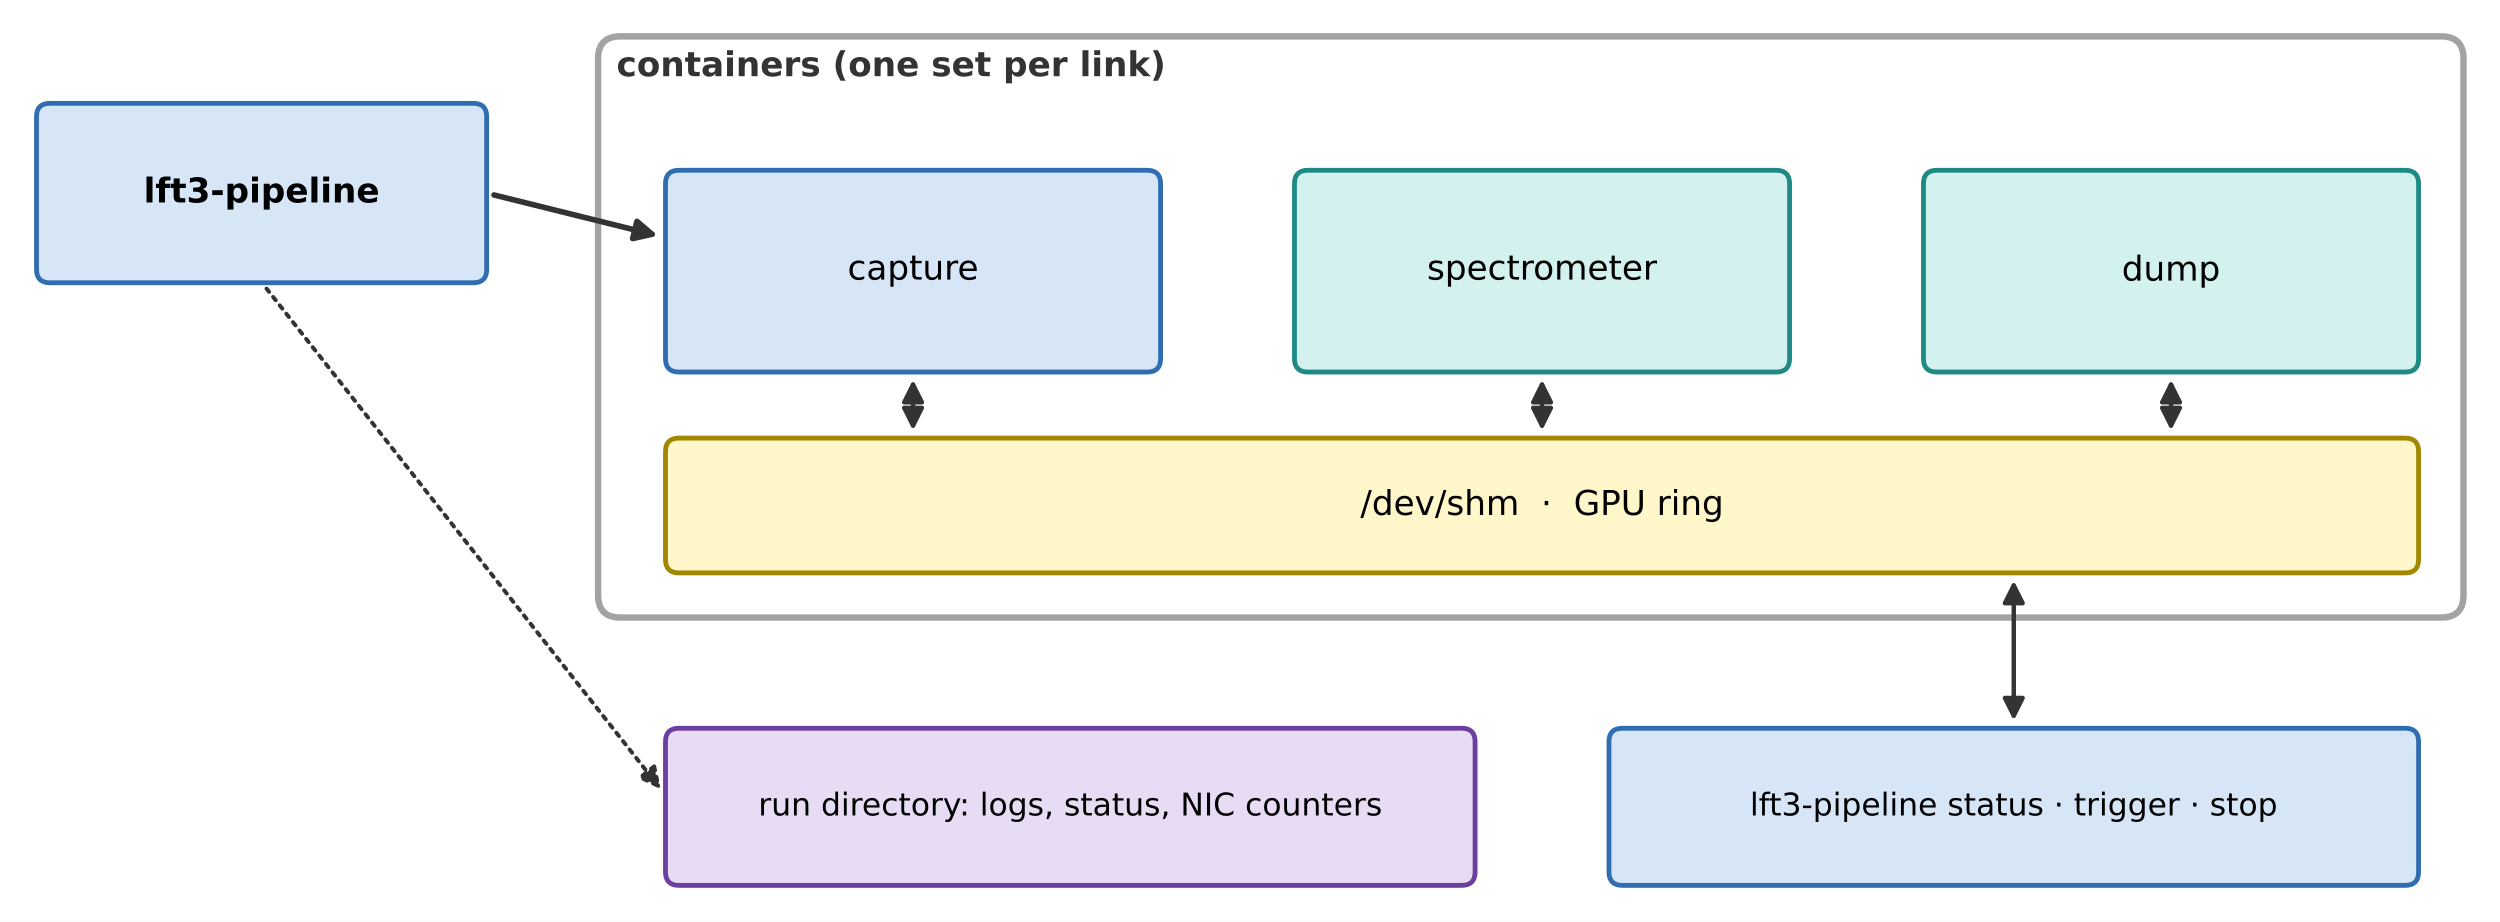
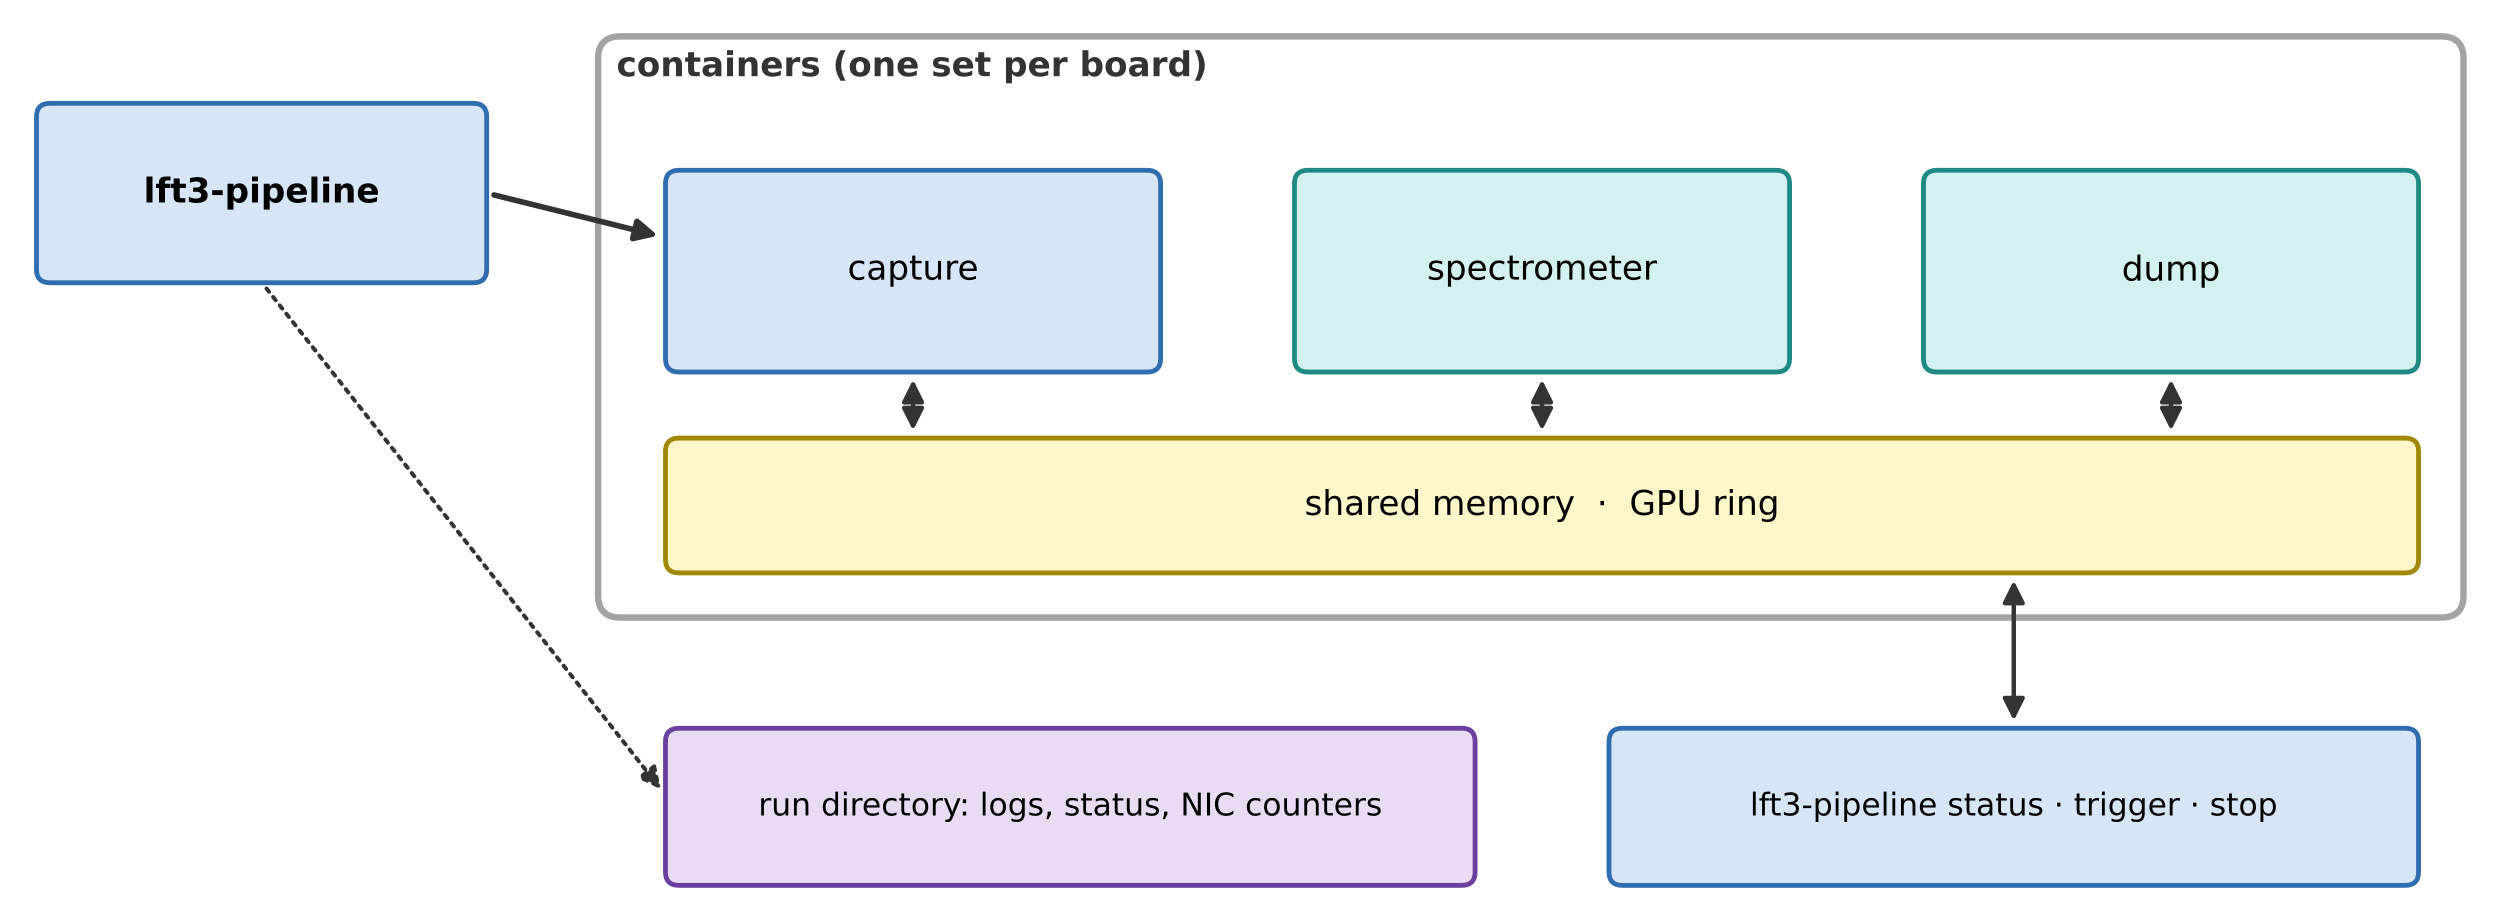
<svg xmlns="http://www.w3.org/2000/svg" xml:space="preserve" width="621pt" height="228.96pt" viewBox="0 0 621 228.96" version="1.1">
  <defs>
    <style type="text/css">*{stroke-linejoin: round; stroke-linecap: butt}</style>
  </defs>
  <g id="figure_1">
    <g id="patch_1">
      <path d="M 0 228.96  L 621 228.96  L 621 0  L 0 0  z " style="fill: #ffffff" />
    </g>
    <g id="axes_1">
      <g id="patch_2">
-         <path d="M 12.416 70.239  L 117.544 70.239  Q 120.892 70.239 120.892 66.912  L 120.892 28.992  Q 120.892 25.665 117.544 25.665  L 12.416 25.665  Q 9.068 25.665 9.068 28.992  L 9.068 66.912  Q 9.068 70.239 12.416 70.239  z " clip-path="url(#pfab1e435d4)" style="fill: #d6e6f7; stroke: #2f6db0; stroke-width: 1.2; stroke-linejoin: miter" />
+         <path d="M 12.416 70.239  L 117.544 70.239  Q 120.892 70.239 120.892 66.912  L 120.892 28.992  Q 120.892 25.665 117.544 25.665  L 12.416 25.665  Q 9.068 25.665 9.068 28.992  L 9.068 66.912  Q 9.068 70.239 12.416 70.239  z " clip-path="url(#p92d006c2a2)" style="fill: #d6e6f7; stroke: #2f6db0; stroke-width: 1.2; stroke-linejoin: miter" />
      </g>
      <g id="patch_3">
-         <path d="M 154.148 153.399  L 606.352 153.399  Q 611.932 153.399 611.932 147.855  L 611.932 14.577  Q 611.932 9.033 606.352 9.033  L 154.148 9.033  Q 148.568 9.033 148.568 14.577  L 148.568 147.855  Q 148.568 153.399 154.148 153.399  z " clip-path="url(#pfab1e435d4)" style="fill: #ffffff; opacity: 0.45; stroke: #333333; stroke-width: 1.6; stroke-linejoin: miter" />
+         <path d="M 154.148 153.399  L 606.352 153.399  Q 611.932 153.399 611.932 147.855  L 611.932 14.577  Q 611.932 9.033 606.352 9.033  L 154.148 9.033  Q 148.568 9.033 148.568 14.577  L 148.568 147.855  Q 148.568 153.399 154.148 153.399  z " clip-path="url(#p92d006c2a2)" style="fill: #ffffff; opacity: 0.45; stroke: #333333; stroke-width: 1.6; stroke-linejoin: miter" />
      </g>
      <g id="patch_4">
-         <path d="M 168.656 92.415  L 284.944 92.415  Q 288.292 92.415 288.292 89.088  L 288.292 45.624  Q 288.292 42.297 284.944 42.297  L 168.656 42.297  Q 165.308 42.297 165.308 45.624  L 165.308 89.088  Q 165.308 92.415 168.656 92.415  z " clip-path="url(#pfab1e435d4)" style="fill: #d6e6f7; stroke: #2f6db0; stroke-width: 1.2; stroke-linejoin: miter" />
+         <path d="M 168.656 92.415  L 284.944 92.415  Q 288.292 92.415 288.292 89.088  L 288.292 45.624  Q 288.292 42.297 284.944 42.297  L 168.656 42.297  Q 165.308 42.297 165.308 45.624  L 165.308 89.088  Q 165.308 92.415 168.656 92.415  z " clip-path="url(#p92d006c2a2)" style="fill: #d6e6f7; stroke: #2f6db0; stroke-width: 1.2; stroke-linejoin: miter" />
      </g>
      <g id="patch_5">
-         <path d="M 324.896 92.415  L 441.184 92.415  Q 444.532 92.415 444.532 89.088  L 444.532 45.624  Q 444.532 42.297 441.184 42.297  L 324.896 42.297  Q 321.548 42.297 321.548 45.624  L 321.548 89.088  Q 321.548 92.415 324.896 92.415  z " clip-path="url(#pfab1e435d4)" style="fill: #d2f1ef; stroke: #1f8a83; stroke-width: 1.2; stroke-linejoin: miter" />
+         <path d="M 324.896 92.415  L 441.184 92.415  Q 444.532 92.415 444.532 89.088  L 444.532 45.624  Q 444.532 42.297 441.184 42.297  L 324.896 42.297  Q 321.548 42.297 321.548 45.624  L 321.548 89.088  Q 321.548 92.415 324.896 92.415  z " clip-path="url(#p92d006c2a2)" style="fill: #d2f1ef; stroke: #1f8a83; stroke-width: 1.2; stroke-linejoin: miter" />
      </g>
      <g id="patch_6">
-         <path d="M 481.136 92.415  L 597.424 92.415  Q 600.772 92.415 600.772 89.088  L 600.772 45.624  Q 600.772 42.297 597.424 42.297  L 481.136 42.297  Q 477.788 42.297 477.788 45.624  L 477.788 89.088  Q 477.788 92.415 481.136 92.415  z " clip-path="url(#pfab1e435d4)" style="fill: #d2f1ef; stroke: #1f8a83; stroke-width: 1.2; stroke-linejoin: miter" />
+         <path d="M 481.136 92.415  L 597.424 92.415  Q 600.772 92.415 600.772 89.088  L 600.772 45.624  Q 600.772 42.297 597.424 42.297  L 481.136 42.297  Q 477.788 42.297 477.788 45.624  L 477.788 89.088  Q 477.788 92.415 481.136 92.415  z " clip-path="url(#p92d006c2a2)" style="fill: #d2f1ef; stroke: #1f8a83; stroke-width: 1.2; stroke-linejoin: miter" />
      </g>
      <g id="patch_7">
-         <path d="M 168.656 142.311  L 597.424 142.311  Q 600.772 142.311 600.772 138.984  L 600.772 112.152  Q 600.772 108.825 597.424 108.825  L 168.656 108.825  Q 165.308 108.825 165.308 112.152  L 165.308 138.984  Q 165.308 142.311 168.656 142.311  z " clip-path="url(#pfab1e435d4)" style="fill: #fff6c9; stroke: #a08800; stroke-width: 1.2; stroke-linejoin: miter" />
+         <path d="M 168.656 142.311  L 597.424 142.311  Q 600.772 142.311 600.772 138.984  L 600.772 112.152  Q 600.772 108.825 597.424 108.825  L 168.656 108.825  Q 165.308 108.825 165.308 112.152  L 165.308 138.984  Q 165.308 142.311 168.656 142.311  z " clip-path="url(#p92d006c2a2)" style="fill: #fff6c9; stroke: #a08800; stroke-width: 1.2; stroke-linejoin: miter" />
      </g>
      <g id="patch_8">
-         <path d="M 226.8 95.536  Q 226.8 100.623 226.8 105.71  " clip-path="url(#pfab1e435d4)" style="fill: none; stroke: #333333; stroke-width: 1.1; stroke-linecap: round" />
-         <path d="M 224.6 99.936  L 226.8 95.536  L 229 99.936  z " clip-path="url(#pfab1e435d4)" style="fill: #333333; stroke: #333333; stroke-width: 1.1; stroke-linecap: round" />
-         <path d="M 229 101.31  L 226.8 105.71  L 224.6 101.31  z " clip-path="url(#pfab1e435d4)" style="fill: #333333; stroke: #333333; stroke-width: 1.1; stroke-linecap: round" />
+         <path d="M 226.8 95.536  Q 226.8 100.623 226.8 105.71  " clip-path="url(#p92d006c2a2)" style="fill: none; stroke: #333333; stroke-width: 1.1; stroke-linecap: round" />
+         <path d="M 224.6 99.936  L 226.8 95.536  L 229 99.936  z " clip-path="url(#p92d006c2a2)" style="fill: #333333; stroke: #333333; stroke-width: 1.1; stroke-linecap: round" />
+         <path d="M 229 101.31  L 226.8 105.71  L 224.6 101.31  z " clip-path="url(#p92d006c2a2)" style="fill: #333333; stroke: #333333; stroke-width: 1.1; stroke-linecap: round" />
      </g>
      <g id="patch_9">
-         <path d="M 383.04 95.536  Q 383.04 100.623 383.04 105.71  " clip-path="url(#pfab1e435d4)" style="fill: none; stroke: #333333; stroke-width: 1.1; stroke-linecap: round" />
-         <path d="M 380.84 99.936  L 383.04 95.536  L 385.24 99.936  z " clip-path="url(#pfab1e435d4)" style="fill: #333333; stroke: #333333; stroke-width: 1.1; stroke-linecap: round" />
-         <path d="M 385.24 101.31  L 383.04 105.71  L 380.84 101.31  z " clip-path="url(#pfab1e435d4)" style="fill: #333333; stroke: #333333; stroke-width: 1.1; stroke-linecap: round" />
+         <path d="M 383.04 95.536  Q 383.04 100.623 383.04 105.71  " clip-path="url(#p92d006c2a2)" style="fill: none; stroke: #333333; stroke-width: 1.1; stroke-linecap: round" />
+         <path d="M 380.84 99.936  L 383.04 95.536  L 385.24 99.936  z " clip-path="url(#p92d006c2a2)" style="fill: #333333; stroke: #333333; stroke-width: 1.1; stroke-linecap: round" />
+         <path d="M 385.24 101.31  L 383.04 105.71  L 380.84 101.31  z " clip-path="url(#p92d006c2a2)" style="fill: #333333; stroke: #333333; stroke-width: 1.1; stroke-linecap: round" />
      </g>
      <g id="patch_10">
-         <path d="M 539.28 95.536  Q 539.28 100.623 539.28 105.71  " clip-path="url(#pfab1e435d4)" style="fill: none; stroke: #333333; stroke-width: 1.1; stroke-linecap: round" />
-         <path d="M 537.08 99.936  L 539.28 95.536  L 541.48 99.936  z " clip-path="url(#pfab1e435d4)" style="fill: #333333; stroke: #333333; stroke-width: 1.1; stroke-linecap: round" />
-         <path d="M 541.48 101.31  L 539.28 105.71  L 537.08 101.31  z " clip-path="url(#pfab1e435d4)" style="fill: #333333; stroke: #333333; stroke-width: 1.1; stroke-linecap: round" />
+         <path d="M 539.28 95.536  Q 539.28 100.623 539.28 105.71  " clip-path="url(#p92d006c2a2)" style="fill: none; stroke: #333333; stroke-width: 1.1; stroke-linecap: round" />
+         <path d="M 537.08 99.936  L 539.28 95.536  L 541.48 99.936  z " clip-path="url(#p92d006c2a2)" style="fill: #333333; stroke: #333333; stroke-width: 1.1; stroke-linecap: round" />
+         <path d="M 541.48 101.31  L 539.28 105.71  L 537.08 101.31  z " clip-path="url(#p92d006c2a2)" style="fill: #333333; stroke: #333333; stroke-width: 1.1; stroke-linecap: round" />
      </g>
      <g id="patch_11">
-         <path d="M 122.723 48.435  Q 143.101 53.496 161.959 58.18  " clip-path="url(#pfab1e435d4)" style="fill: none; stroke: #333333; stroke-width: 1.4; stroke-linecap: round" />
-         <path d="M 158.22 54.985  L 161.959 58.18  L 157.159 59.255  z " clip-path="url(#pfab1e435d4)" style="fill: #333333; stroke: #333333; stroke-width: 1.4; stroke-linecap: round" />
+         <path d="M 122.723 48.435  Q 143.101 53.496 161.959 58.18  " clip-path="url(#p92d006c2a2)" style="fill: none; stroke: #333333; stroke-width: 1.4; stroke-linecap: round" />
+         <path d="M 158.22 54.985  L 161.959 58.18  L 157.159 59.255  z " clip-path="url(#p92d006c2a2)" style="fill: #333333; stroke: #333333; stroke-width: 1.4; stroke-linecap: round" />
      </g>
      <g id="patch_12">
-         <path d="M 168.656 219.927  L 363.064 219.927  Q 366.412 219.927 366.412 216.6  L 366.412 184.224  Q 366.412 180.897 363.064 180.897  L 168.656 180.897  Q 165.308 180.897 165.308 184.224  L 165.308 216.6  Q 165.308 219.927 168.656 219.927  z " clip-path="url(#pfab1e435d4)" style="fill: #e8dcf4; stroke: #6b3fa0; stroke-width: 1.2; stroke-linejoin: miter" />
+         <path d="M 168.656 219.927  L 363.064 219.927  Q 366.412 219.927 366.412 216.6  L 366.412 184.224  Q 366.412 180.897 363.064 180.897  L 168.656 180.897  Q 165.308 180.897 165.308 184.224  L 165.308 216.6  Q 165.308 219.927 168.656 219.927  z " clip-path="url(#p92d006c2a2)" style="fill: #e8dcf4; stroke: #6b3fa0; stroke-width: 1.2; stroke-linejoin: miter" />
      </g>
      <g id="patch_13">
-         <path d="M 403.016 219.927  L 597.424 219.927  Q 600.772 219.927 600.772 216.6  L 600.772 184.224  Q 600.772 180.897 597.424 180.897  L 403.016 180.897  Q 399.668 180.897 399.668 184.224  L 399.668 216.6  Q 399.668 219.927 403.016 219.927  z " clip-path="url(#pfab1e435d4)" style="fill: #d6e6f7; stroke: #2f6db0; stroke-width: 1.2; stroke-linejoin: miter" />
+         <path d="M 403.016 219.927  L 597.424 219.927  Q 600.772 219.927 600.772 216.6  L 600.772 184.224  Q 600.772 180.897 597.424 180.897  L 403.016 180.897  Q 399.668 180.897 399.668 184.224  L 399.668 216.6  Q 399.668 219.927 403.016 219.927  z " clip-path="url(#p92d006c2a2)" style="fill: #d6e6f7; stroke: #2f6db0; stroke-width: 1.2; stroke-linejoin: miter" />
      </g>
      <g id="patch_14">
-         <path d="M 500.22 177.774  Q 500.22 161.602 500.22 145.429  " clip-path="url(#pfab1e435d4)" style="fill: none; stroke: #333333; stroke-width: 1.1; stroke-linecap: round" />
-         <path d="M 502.42 173.374  L 500.22 177.774  L 498.02 173.374  z " clip-path="url(#pfab1e435d4)" style="fill: #333333; stroke: #333333; stroke-width: 1.1; stroke-linecap: round" />
-         <path d="M 498.02 149.829  L 500.22 145.429  L 502.42 149.829  z " clip-path="url(#pfab1e435d4)" style="fill: #333333; stroke: #333333; stroke-width: 1.1; stroke-linecap: round" />
+         <path d="M 500.22 177.774  Q 500.22 161.602 500.22 145.429  " clip-path="url(#p92d006c2a2)" style="fill: none; stroke: #333333; stroke-width: 1.1; stroke-linecap: round" />
+         <path d="M 502.42 173.374  L 500.22 177.774  L 498.02 173.374  z " clip-path="url(#p92d006c2a2)" style="fill: #333333; stroke: #333333; stroke-width: 1.1; stroke-linecap: round" />
+         <path d="M 498.02 149.829  L 500.22 145.429  L 502.42 149.829  z " clip-path="url(#p92d006c2a2)" style="fill: #333333; stroke: #333333; stroke-width: 1.1; stroke-linecap: round" />
      </g>
      <g id="patch_15">
-         <path d="M 66.215 71.696  Q 115.199 133.882 163.49 195.19  " clip-path="url(#pfab1e435d4)" style="fill: none; stroke-dasharray: 1,1.65; stroke-dashoffset: 0; stroke: #333333; stroke-linecap: round" />
-         <path d="M 162.496 190.372  L 163.49 195.19  L 159.039 193.095  z " clip-path="url(#pfab1e435d4)" style="fill: #333333; stroke-dasharray: 1,1.65; stroke-dashoffset: 0; stroke: #333333; stroke-linecap: round" />
+         <path d="M 66.215 71.696  Q 115.199 133.882 163.49 195.19  " clip-path="url(#p92d006c2a2)" style="fill: none; stroke-dasharray: 1,1.65; stroke-dashoffset: 0; stroke: #333333; stroke-linecap: round" />
+         <path d="M 162.496 190.372  L 163.49 195.19  L 159.039 193.095  z " clip-path="url(#p92d006c2a2)" style="fill: #333333; stroke-dasharray: 1,1.65; stroke-dashoffset: 0; stroke: #333333; stroke-linecap: round" />
      </g>
      <g id="text_1">
        <text style="font-weight: 700; font-size: 8.5px; font-family: 'DejaVu Sans'; text-anchor: middle" x="64.98" y="50.297" transform="rotate(-0 64.98 50.29747)">lft3-pipeline</text>
      </g>
      <g id="text_2">
-         <text style="font-weight: 700; font-size: 8.5px; font-family: 'DejaVu Sans'; text-anchor: start; fill: #333333" x="153.144" y="18.929" transform="rotate(-0 153.144 18.92907)">containers (one set per link)</text>
+         <text style="font-weight: 700; font-size: 8.5px; font-family: 'DejaVu Sans'; text-anchor: start; fill: #333333" x="153.144" y="18.929" transform="rotate(-0 153.144 18.92907)">containers (one set per board)</text>
      </g>
      <g id="text_3">
        <text style="font-size: 8.5px; font-family: 'DejaVu Sans'; text-anchor: middle" x="226.8" y="69.456" transform="rotate(-0 226.8 69.45643)">capture</text>
      </g>
      <g id="text_4">
        <text style="font-size: 8.5px; font-family: 'DejaVu Sans'; text-anchor: middle" x="383.04" y="69.456" transform="rotate(-0 383.04 69.45643)">spectrometer</text>
      </g>
      <g id="text_5">
        <text style="font-size: 8.5px; font-family: 'DejaVu Sans'; text-anchor: middle" x="539.28" y="69.701" transform="rotate(-0 539.28 69.70147)">dump</text>
      </g>
      <g id="text_6">
-         <text style="font-size: 8.5px; font-family: 'DejaVu Sans'; text-anchor: middle" x="383.04" y="127.913" transform="rotate(-0 383.04 127.9135)">/dev/shm  ·  GPU ring</text>
+         <text style="font-size: 8.5px; font-family: 'DejaVu Sans'; text-anchor: middle" x="383.04" y="127.913" transform="rotate(-0 383.04 127.9135)">shared memory  ·  GPU ring</text>
      </g>
      <g id="text_7">
        <text style="font-size: 7.8px; font-family: 'DejaVu Sans'; text-anchor: middle" x="265.86" y="202.564" transform="rotate(-0 265.86 202.5643)">run directory: logs, status, NIC counters</text>
      </g>
      <g id="text_8">
        <text style="font-size: 7.8px; font-family: 'DejaVu Sans'; text-anchor: middle" x="500.22" y="202.564" transform="rotate(-0 500.22 202.5643)">lft3-pipeline status · trigger · stop</text>
      </g>
    </g>
  </g>
  <defs>
-     <clipPath id="pfab1e435d4">
+     <clipPath id="p92d006c2a2">
      <rect x="3.6" y="3.6" width="613.8" height="221.76" />
    </clipPath>
  </defs>
</svg>
